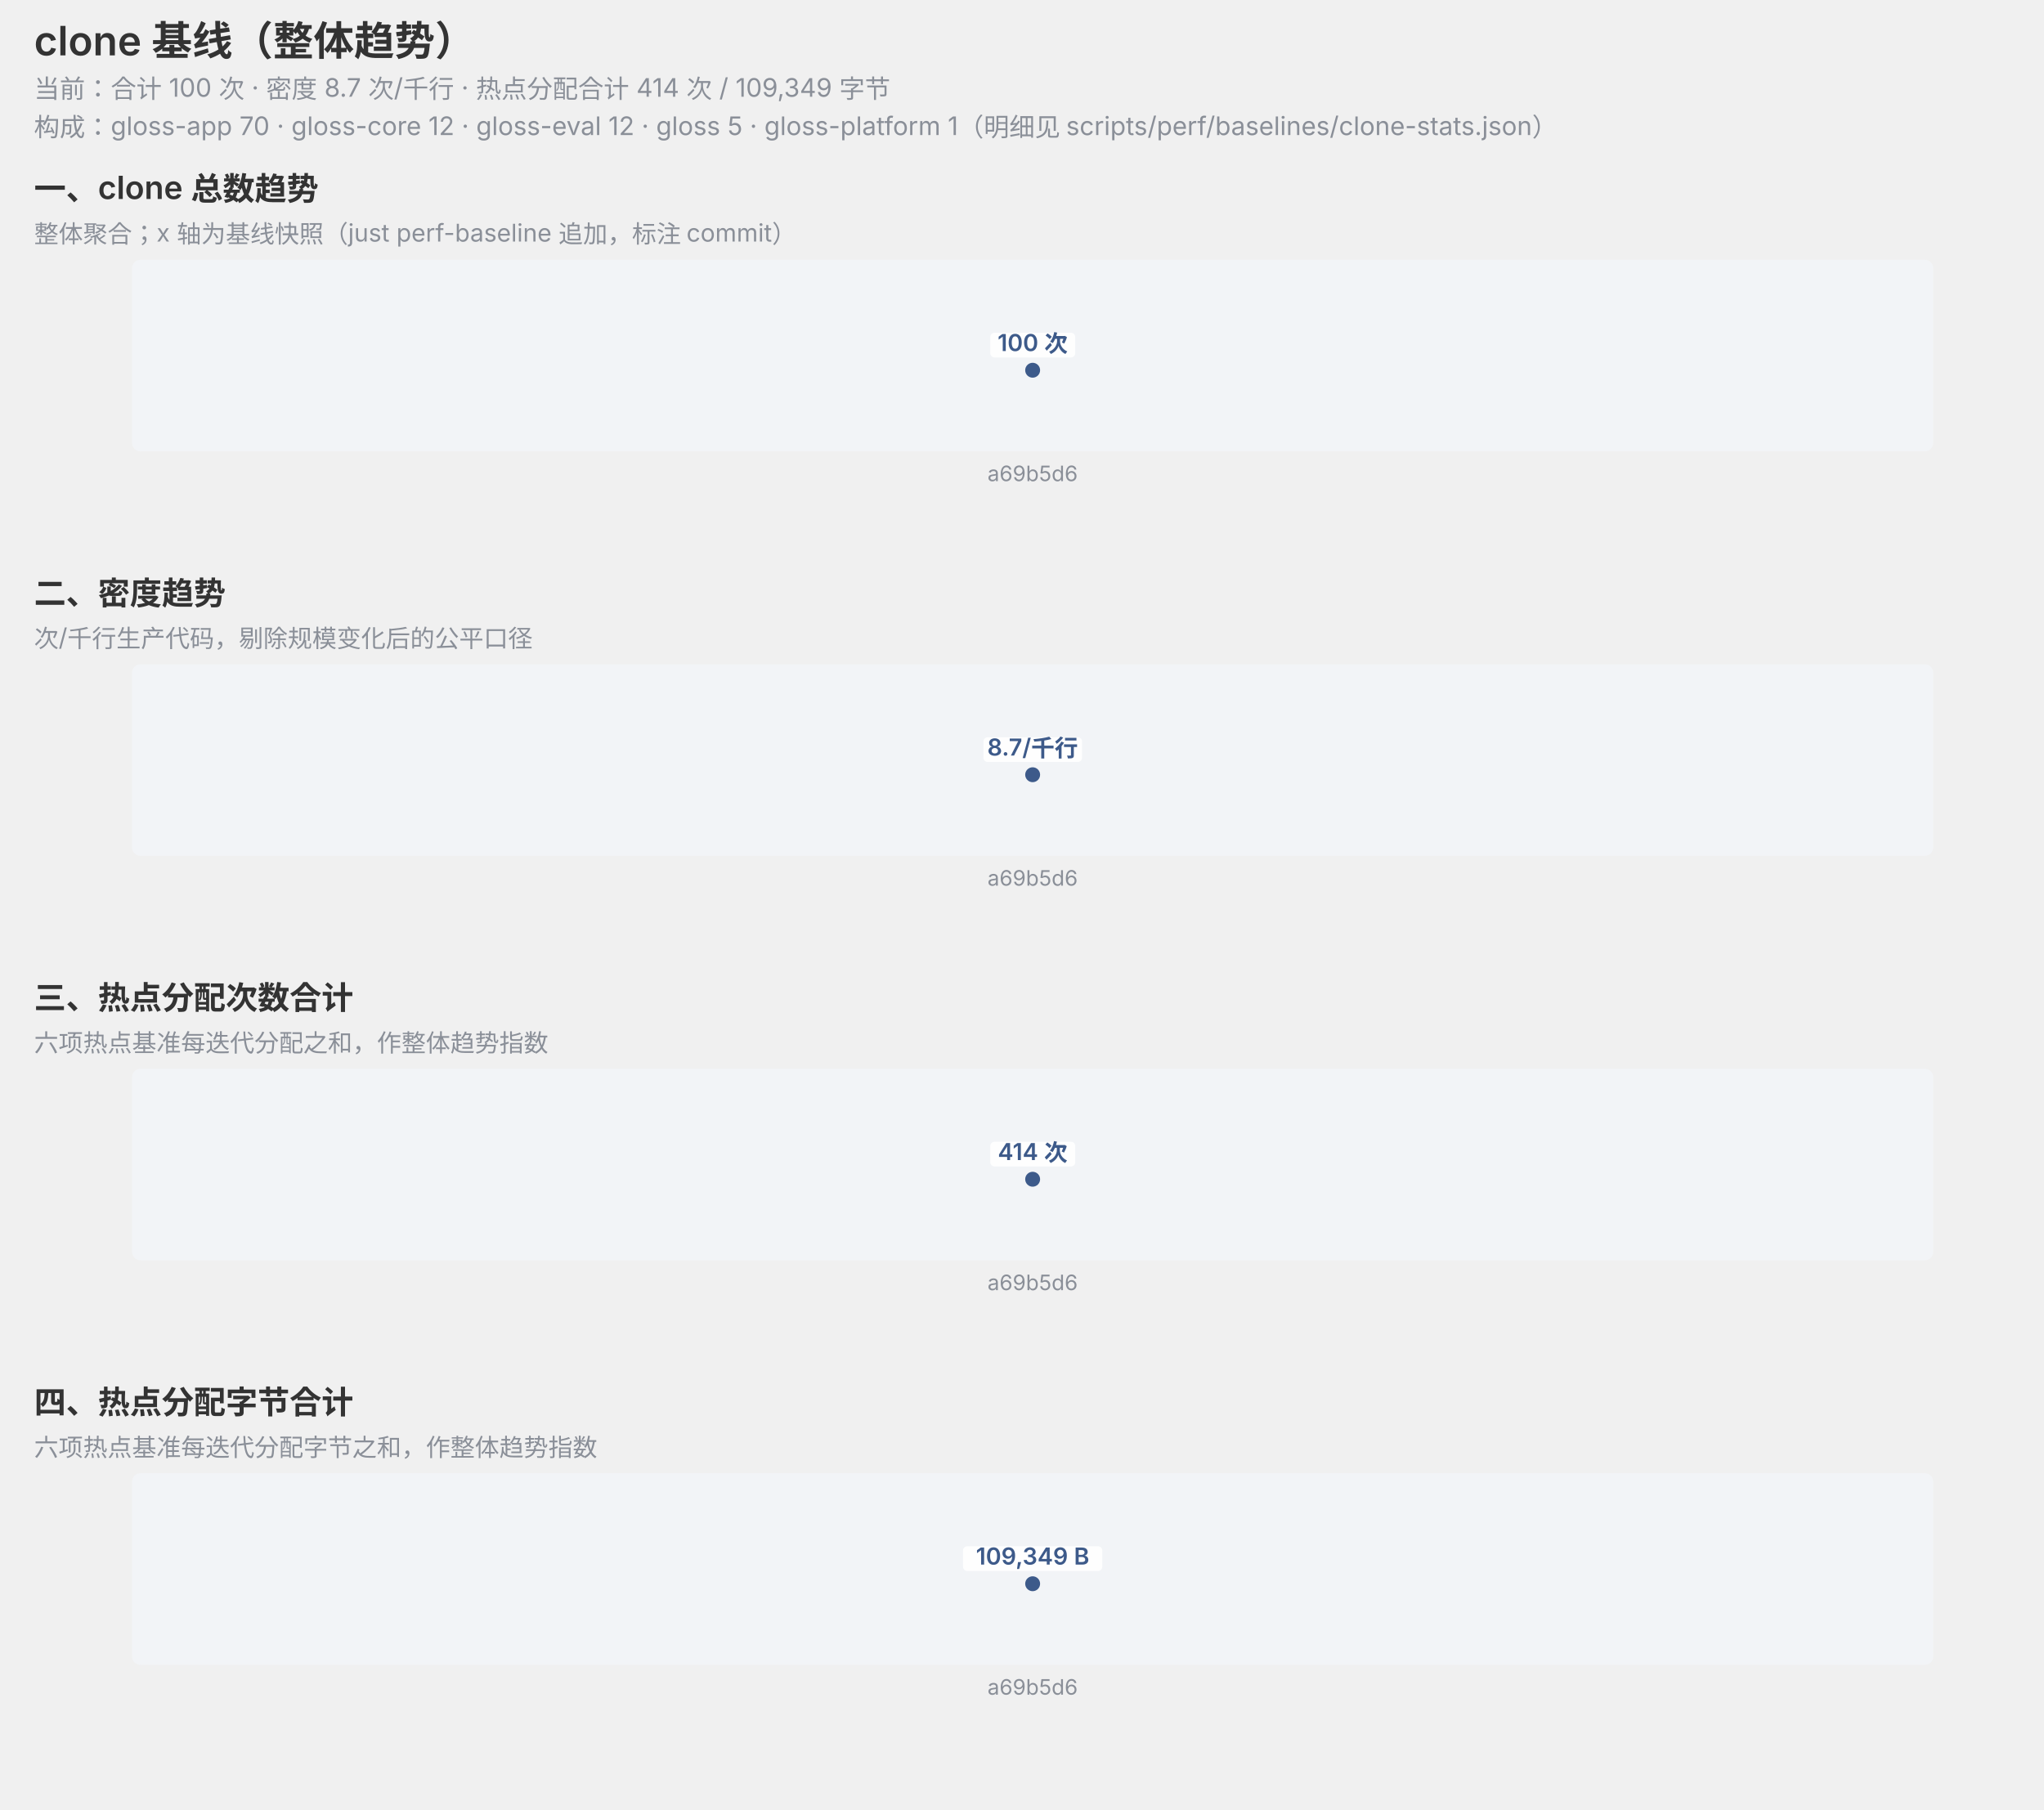
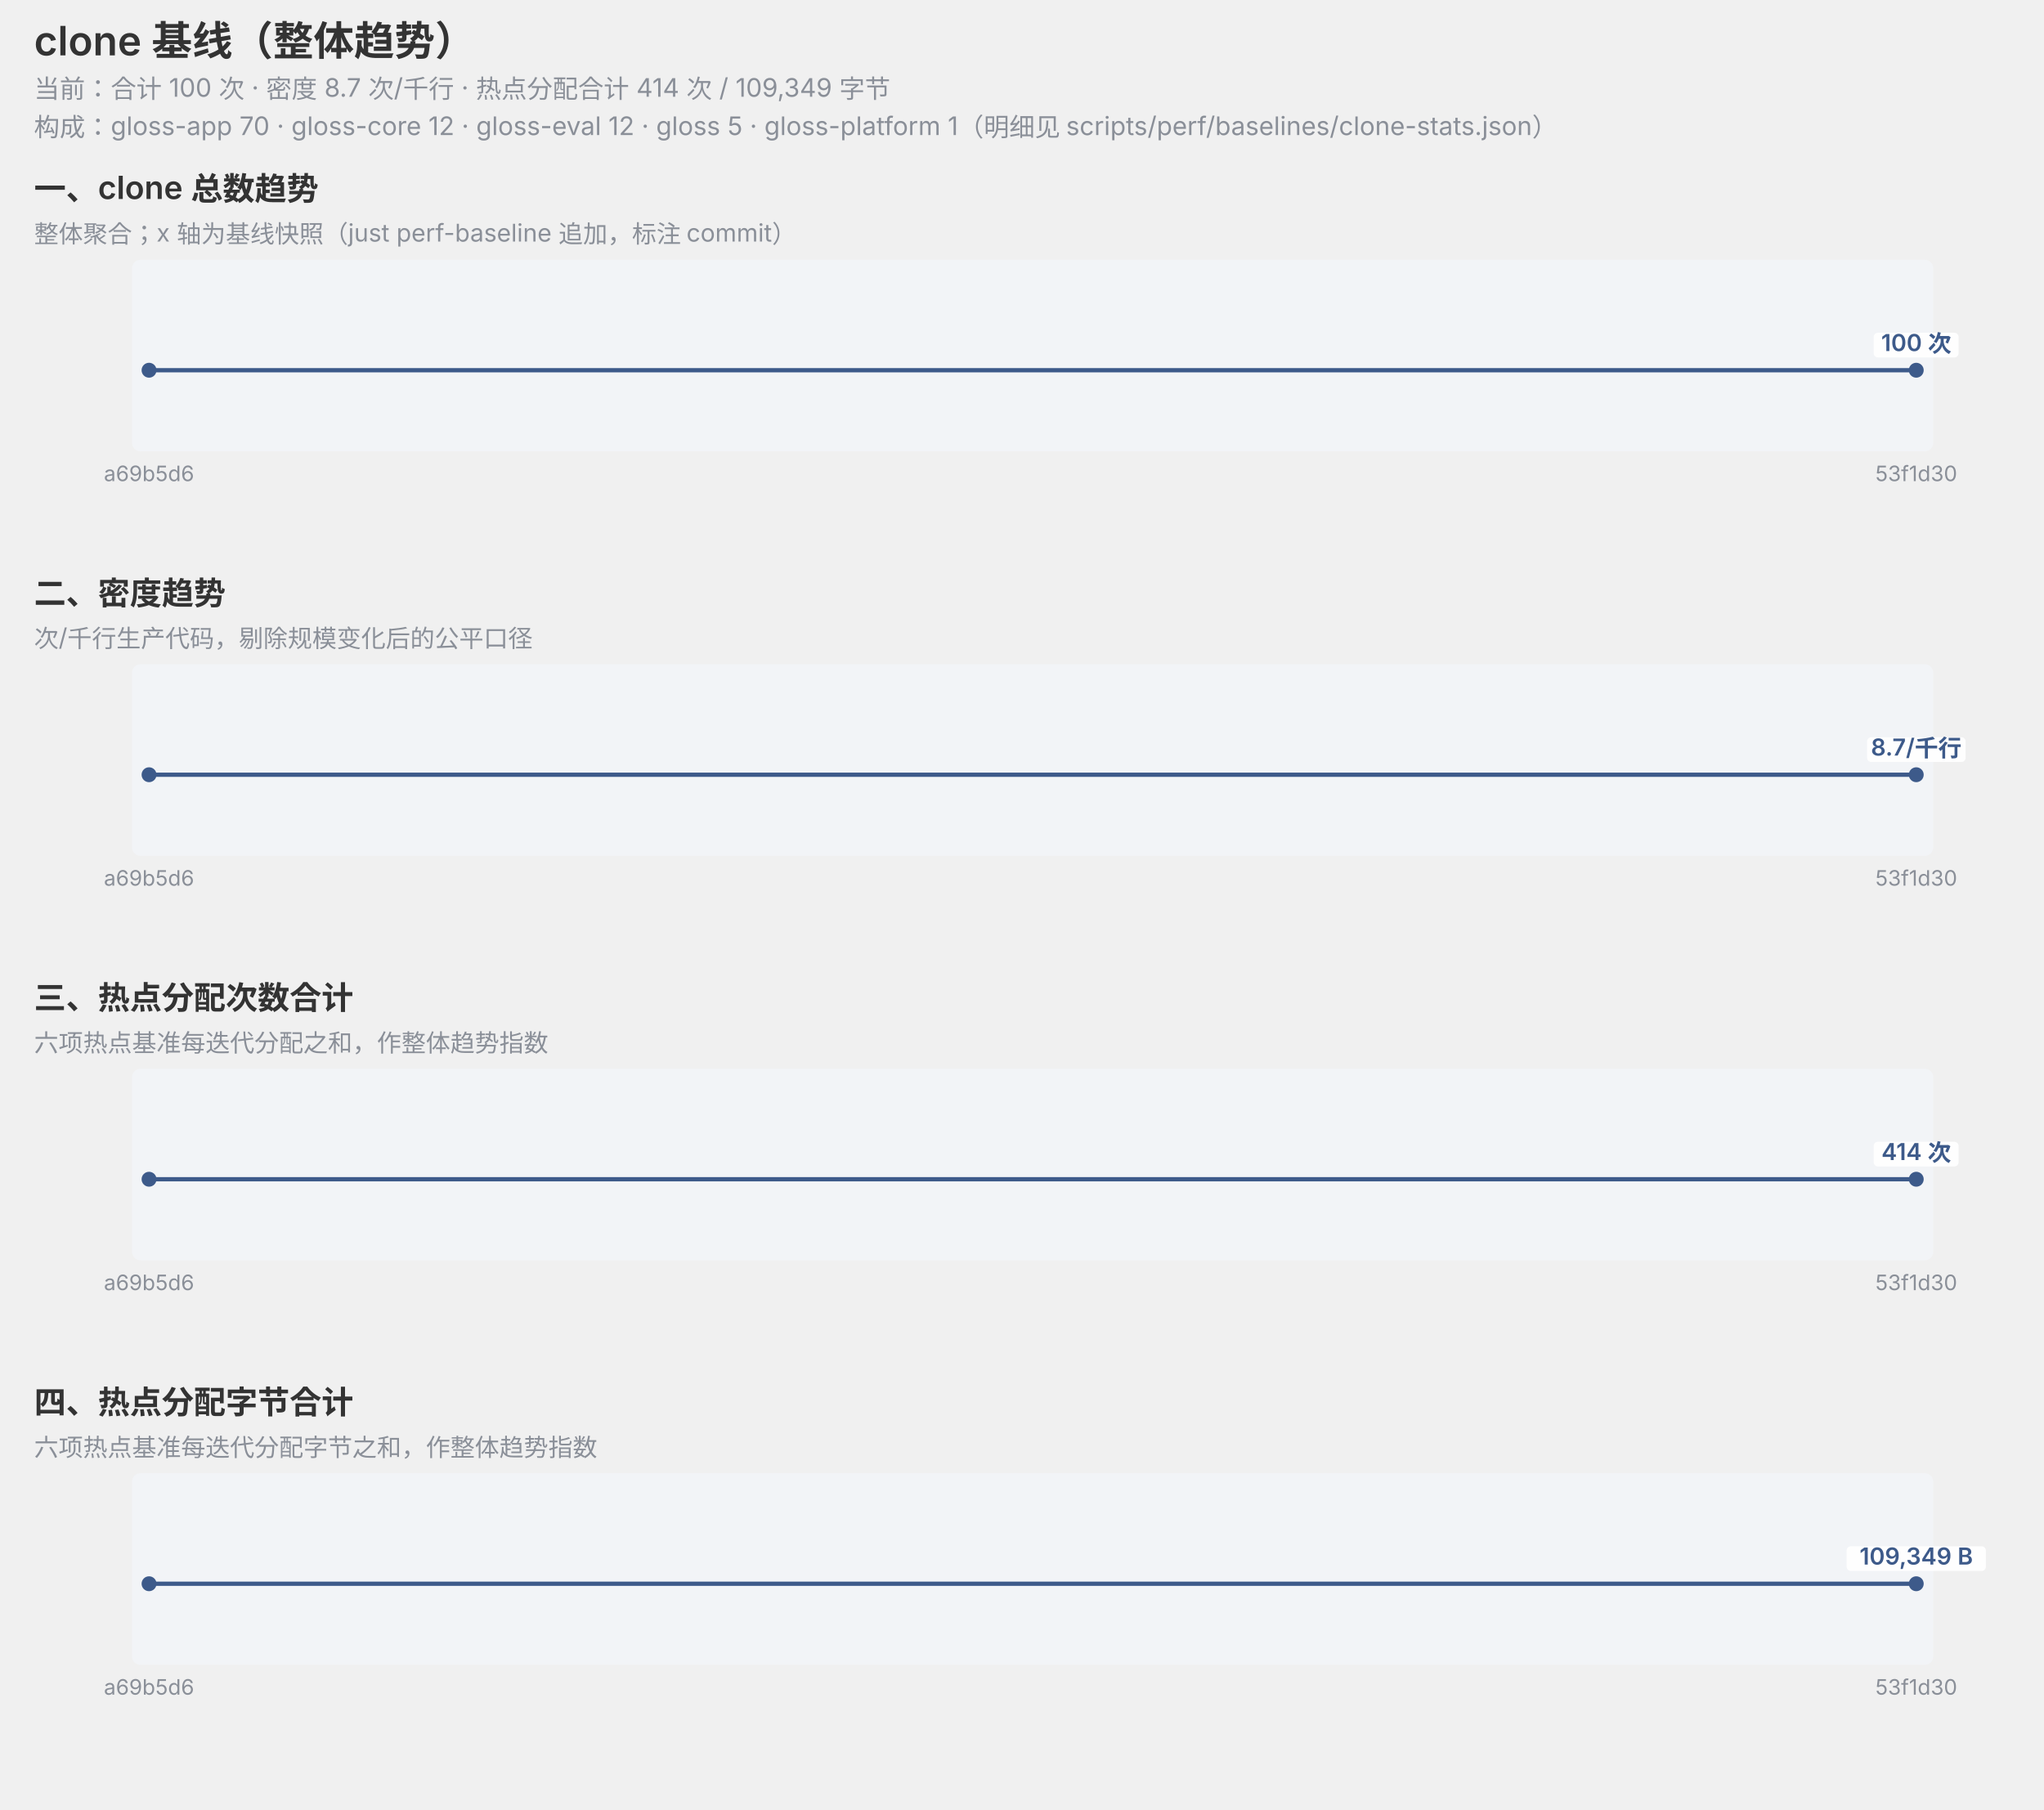
<svg xmlns="http://www.w3.org/2000/svg" width="960" height="850" viewBox="0 0 960 850" font-family="-apple-system, PingFang SC, Hiragino Sans GB, Microsoft YaHei, sans-serif">
  <text x="16.0" y="46.0" font-size="12" fill="#8a8f98" font-weight="400" text-anchor="start">当前：合计 100 次 · 密度 8.7 次/千行 · 热点分配合计 414 次 / 109,349 字节</text>
  <text x="16.0" y="64.0" font-size="12" fill="#8a8f98" font-weight="400" text-anchor="start">构成：gloss-app 70 · gloss-core 12 · gloss-eval 12 · gloss 5 · gloss-platform 1（明细见 scripts/perf/baselines/clone-stats.json）</text>
  <text x="16.0" y="94.0" font-size="15" fill="#333333" font-weight="600" text-anchor="start">一、clone 总数趋势</text>
  <text x="16.0" y="114.0" font-size="11.5" fill="#8a8f98" font-weight="400" text-anchor="start">整体聚合；x 轴为基线快照（just perf-baseline 追加，标注 commit）</text>
  <rect x="62.0" y="122.0" width="846.0" height="90" fill="#f2f4f7" rx="4" />
-   <circle cx="485.0" cy="173.9" r="3.5" fill="#3d5a8a" />
-   <rect x="465.1" y="156.3" width="39.9" height="11.6" fill="#ffffff" fill-opacity="0.92" rx="2" />
-   <text x="485.0" y="164.9" font-size="11" fill="#3d5a8a" font-weight="600" text-anchor="middle">100 次</text>
-   <text x="485.0" y="226.0" font-size="10" fill="#8a8f98" font-weight="400" text-anchor="middle">a69b5d6</text>
+   <polyline points="70.0,173.9 900.0,173.9" fill="none" stroke="#3d5a8a" stroke-width="2" />
+   <circle cx="70.0" cy="173.9" r="3.5" fill="#3d5a8a" />
+   <circle cx="900.0" cy="173.9" r="3.5" fill="#3d5a8a" />
+   <rect x="880.0" y="156.3" width="39.9" height="11.6" fill="#ffffff" fill-opacity="0.92" rx="2" />
+   <text x="900.0" y="164.9" font-size="11" fill="#3d5a8a" font-weight="600" text-anchor="middle">100 次</text>
+   <text x="70.0" y="226.0" font-size="10" fill="#8a8f98" font-weight="400" text-anchor="middle">a69b5d6</text>
+   <text x="900.0" y="226.0" font-size="10" fill="#8a8f98" font-weight="400" text-anchor="middle">53f1d30</text>
  <text x="16.0" y="284.0" font-size="15" fill="#333333" font-weight="600" text-anchor="start">二、密度趋势</text>
  <text x="16.0" y="304.0" font-size="11.5" fill="#8a8f98" font-weight="400" text-anchor="start">次/千行生产代码，剔除规模变化后的公平口径</text>
  <rect x="62.0" y="312.0" width="846.0" height="90" fill="#f2f4f7" rx="4" />
-   <circle cx="485.0" cy="363.9" r="3.5" fill="#3d5a8a" />
-   <rect x="461.9" y="346.3" width="46.3" height="11.6" fill="#ffffff" fill-opacity="0.92" rx="2" />
-   <text x="485.0" y="354.9" font-size="11" fill="#3d5a8a" font-weight="600" text-anchor="middle">8.7/千行</text>
-   <text x="485.0" y="416.0" font-size="10" fill="#8a8f98" font-weight="400" text-anchor="middle">a69b5d6</text>
+   <polyline points="70.0,363.9 900.0,363.9" fill="none" stroke="#3d5a8a" stroke-width="2" />
+   <circle cx="70.0" cy="363.9" r="3.5" fill="#3d5a8a" />
+   <circle cx="900.0" cy="363.9" r="3.5" fill="#3d5a8a" />
+   <rect x="876.9" y="346.3" width="46.3" height="11.6" fill="#ffffff" fill-opacity="0.92" rx="2" />
+   <text x="900.0" y="354.9" font-size="11" fill="#3d5a8a" font-weight="600" text-anchor="middle">8.7/千行</text>
+   <text x="70.0" y="416.0" font-size="10" fill="#8a8f98" font-weight="400" text-anchor="middle">a69b5d6</text>
+   <text x="900.0" y="416.0" font-size="10" fill="#8a8f98" font-weight="400" text-anchor="middle">53f1d30</text>
  <text x="16.0" y="474.0" font-size="15" fill="#333333" font-weight="600" text-anchor="start">三、热点分配次数合计</text>
  <text x="16.0" y="494.0" font-size="11.5" fill="#8a8f98" font-weight="400" text-anchor="start">六项热点基准每迭代分配之和，作整体趋势指数</text>
  <rect x="62.0" y="502.0" width="846.0" height="90" fill="#f2f4f7" rx="4" />
-   <circle cx="485.0" cy="553.9" r="3.5" fill="#3d5a8a" />
-   <rect x="465.1" y="536.3" width="39.9" height="11.6" fill="#ffffff" fill-opacity="0.92" rx="2" />
-   <text x="485.0" y="544.9" font-size="11" fill="#3d5a8a" font-weight="600" text-anchor="middle">414 次</text>
-   <text x="485.0" y="606.0" font-size="10" fill="#8a8f98" font-weight="400" text-anchor="middle">a69b5d6</text>
+   <polyline points="70.0,553.9 900.0,553.9" fill="none" stroke="#3d5a8a" stroke-width="2" />
+   <circle cx="70.0" cy="553.9" r="3.5" fill="#3d5a8a" />
+   <circle cx="900.0" cy="553.9" r="3.5" fill="#3d5a8a" />
+   <rect x="880.0" y="536.3" width="39.9" height="11.6" fill="#ffffff" fill-opacity="0.92" rx="2" />
+   <text x="900.0" y="544.9" font-size="11" fill="#3d5a8a" font-weight="600" text-anchor="middle">414 次</text>
+   <text x="70.0" y="606.0" font-size="10" fill="#8a8f98" font-weight="400" text-anchor="middle">a69b5d6</text>
+   <text x="900.0" y="606.0" font-size="10" fill="#8a8f98" font-weight="400" text-anchor="middle">53f1d30</text>
  <text x="16.0" y="664.0" font-size="15" fill="#333333" font-weight="600" text-anchor="start">四、热点分配字节合计</text>
  <text x="16.0" y="684.0" font-size="11.5" fill="#8a8f98" font-weight="400" text-anchor="start">六项热点基准每迭代分配字节之和，作整体趋势指数</text>
  <rect x="62.0" y="692.0" width="846.0" height="90" fill="#f2f4f7" rx="4" />
-   <circle cx="485.0" cy="743.9" r="3.5" fill="#3d5a8a" />
-   <rect x="452.3" y="726.3" width="65.4" height="11.6" fill="#ffffff" fill-opacity="0.92" rx="2" />
-   <text x="485.0" y="734.9" font-size="11" fill="#3d5a8a" font-weight="600" text-anchor="middle">109,349 B</text>
-   <text x="485.0" y="796.0" font-size="10" fill="#8a8f98" font-weight="400" text-anchor="middle">a69b5d6</text>
+   <polyline points="70.0,743.9 900.0,743.9" fill="none" stroke="#3d5a8a" stroke-width="2" />
+   <circle cx="70.0" cy="743.9" r="3.5" fill="#3d5a8a" />
+   <circle cx="900.0" cy="743.9" r="3.5" fill="#3d5a8a" />
+   <rect x="867.3" y="726.3" width="65.4" height="11.6" fill="#ffffff" fill-opacity="0.92" rx="2" />
+   <text x="900.0" y="734.9" font-size="11" fill="#3d5a8a" font-weight="600" text-anchor="middle">109,349 B</text>
+   <text x="70.0" y="796.0" font-size="10" fill="#8a8f98" font-weight="400" text-anchor="middle">a69b5d6</text>
+   <text x="900.0" y="796.0" font-size="10" fill="#8a8f98" font-weight="400" text-anchor="middle">53f1d30</text>
  <text x="16.0" y="26.0" font-size="19" fill="#333333" font-weight="600" text-anchor="start">clone 基线（整体趋势）</text>
</svg>
